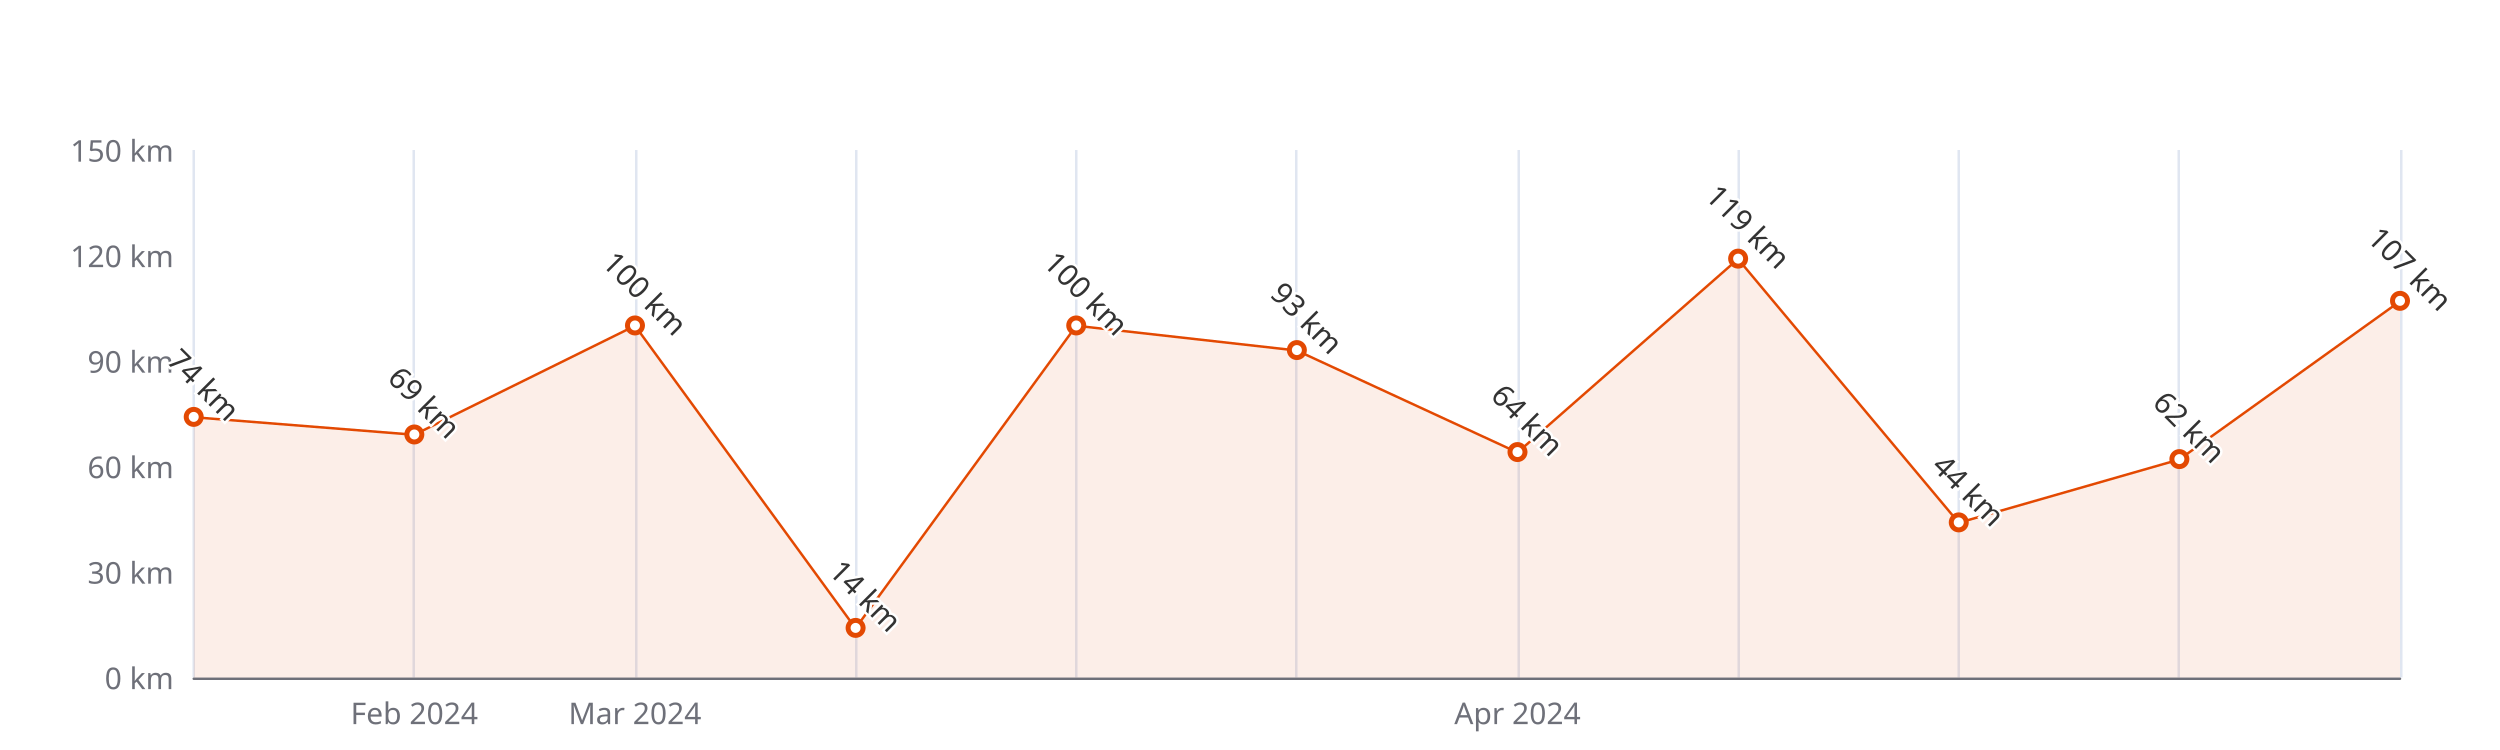
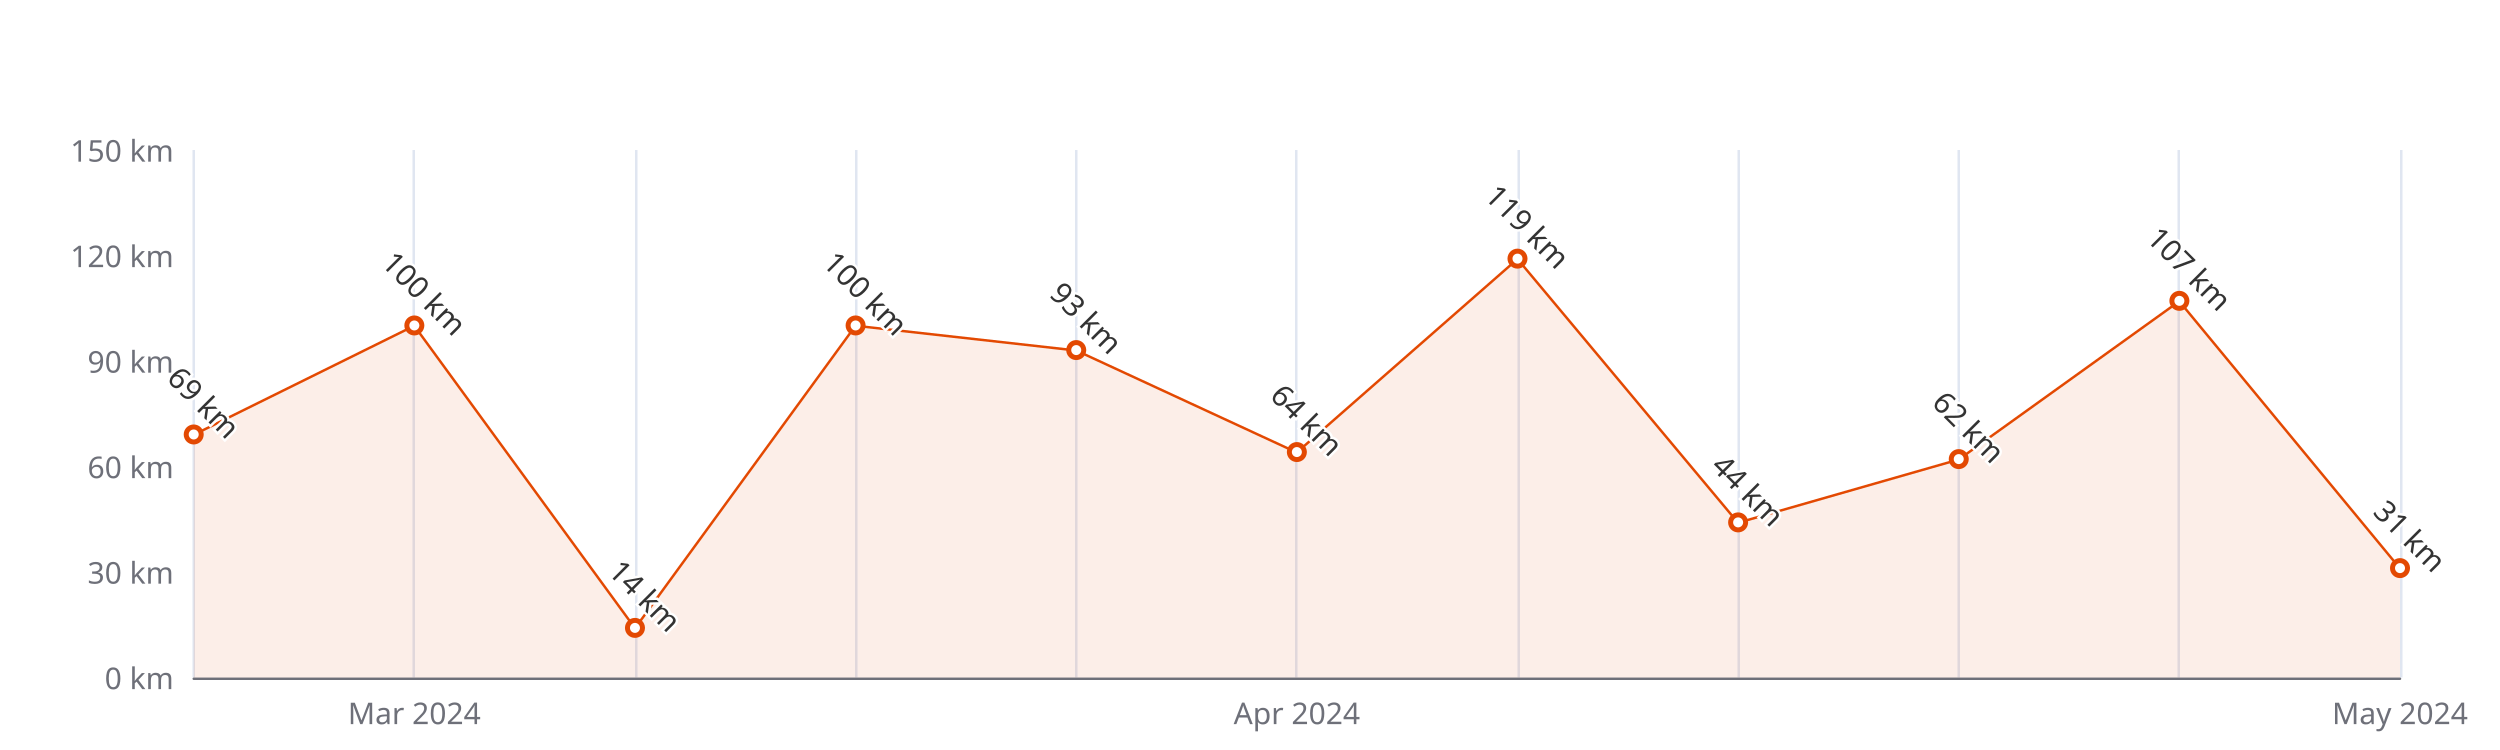
<svg xmlns="http://www.w3.org/2000/svg" width="1000" height="300" version="1.1" baseProfile="full" viewBox="0 0 1000 300">
  <rect width="1000" height="300" x="0" y="0" id="0" fill="#ffffff" />
  <path d="M77.5 60L77.5 271" fill="none" stroke="#E0E6F1" />
  <path d="M165.5 60L165.5 271" fill="none" stroke="#E0E6F1" />
  <path d="M254.5 60L254.5 271" fill="none" stroke="#E0E6F1" />
  <path d="M342.5 60L342.5 271" fill="none" stroke="#E0E6F1" />
  <path d="M430.5 60L430.5 271" fill="none" stroke="#E0E6F1" />
  <path d="M518.5 60L518.5 271" fill="none" stroke="#E0E6F1" />
  <path d="M607.5 60L607.5 271" fill="none" stroke="#E0E6F1" />
  <path d="M695.5 60L695.5 271" fill="none" stroke="#E0E6F1" />
  <path d="M783.5 60L783.5 271" fill="none" stroke="#E0E6F1" />
  <path d="M871.5 60L871.5 271" fill="none" stroke="#E0E6F1" />
  <path d="M960.5 60L960.5 271" fill="none" stroke="#E0E6F1" />
  <path d="M77.5 271.5L960 271.5" fill="none" stroke="#6E7079" stroke-linecap="round" />
  <text dominant-baseline="central" text-anchor="end" style="font-size:12px;font-family:sans-serif;" xml:space="preserve" transform="translate(69.48 271)" fill="#6E7079">0 km</text>
  <text dominant-baseline="central" text-anchor="end" style="font-size:12px;font-family:sans-serif;" xml:space="preserve" transform="translate(69.48 228.8)" fill="#6E7079">30 km</text>
  <text dominant-baseline="central" text-anchor="end" style="font-size:12px;font-family:sans-serif;" xml:space="preserve" transform="translate(69.48 186.6)" fill="#6E7079">60 km</text>
  <text dominant-baseline="central" text-anchor="end" style="font-size:12px;font-family:sans-serif;" xml:space="preserve" transform="translate(69.48 144.4)" fill="#6E7079">90 km</text>
  <text dominant-baseline="central" text-anchor="end" style="font-size:12px;font-family:sans-serif;" xml:space="preserve" transform="translate(69.48 102.2)" fill="#6E7079">120 km</text>
  <text dominant-baseline="central" text-anchor="end" style="font-size:12px;font-family:sans-serif;" xml:space="preserve" transform="translate(69.48 60)" fill="#6E7079">150 km</text>
-   <text dominant-baseline="central" text-anchor="middle" style="font-size:12px;font-family:sans-serif;" xml:space="preserve" y="6" transform="translate(165.732 279)" fill="#6E7079">Feb 2024</text>
-   <text dominant-baseline="central" text-anchor="middle" style="font-size:12px;font-family:sans-serif;" xml:space="preserve" y="6" transform="translate(253.984 279)" fill="#6E7079">Mar 2024</text>
-   <text dominant-baseline="central" text-anchor="middle" style="font-size:12px;font-family:sans-serif;" xml:space="preserve" y="6" transform="translate(606.992 279)" fill="#6E7079">Apr 2024</text>
+   <text dominant-baseline="central" text-anchor="middle" style="font-size:12px;font-family:sans-serif;" xml:space="preserve" y="6" transform="translate(165.732 279)" fill="#6E7079">Mar 2024</text>
+   <text dominant-baseline="central" text-anchor="middle" style="font-size:12px;font-family:sans-serif;" xml:space="preserve" y="6" transform="translate(518.74 279)" fill="#6E7079">Apr 2024</text>
+   <text dominant-baseline="central" text-anchor="middle" style="font-size:12px;font-family:sans-serif;" xml:space="preserve" y="6" transform="translate(960 279)" fill="#6E7079">May 2024</text>
  <g clip-path="url(#zr5-c0)">
-     <path d="M77.5 166.9L165.7 173.9L254 130.3L342.2 251.3L430.5 130.3L518.7 140.2L607 181L695.2 103.6L783.5 209.1L871.7 183.8L960 120.5L960 271L871.7 271L783.5 271L695.2 271L607 271L518.7 271L430.5 271L342.2 271L254 271L165.7 271L77.5 271Z" fill="rgb(227,73,2)" fill-opacity="0.09" />
-     <path d="M77.5 166.9L165.7 173.9L254 130.3L342.2 251.3L430.5 130.3L518.7 140.2L607 181L695.2 103.6L783.5 209.1L871.7 183.8L960 120.5" fill="none" stroke="#E34902" stroke-linejoin="bevel" />
+     <path d="M77.5 173.9L165.7 130.3L254 251.3L342.2 130.3L430.5 140.2L518.7 181L607 103.6L695.2 209.1L783.5 183.8L871.7 120.5L960 227.4L960 271L871.7 271L783.5 271L695.2 271L607 271L518.7 271L430.5 271L342.2 271L254 271L165.7 271L77.5 271Z" fill="rgb(227,73,2)" fill-opacity="0.09" />
+     <path d="M77.5 173.9L165.7 130.3L254 251.3L342.2 130.3L430.5 140.2L518.7 181L607 103.6L695.2 209.1L783.5 183.8L871.7 120.5L960 227.4" fill="none" stroke="#E34902" stroke-linejoin="bevel" />
  </g>
-   <path d="M1 0A1 1 0 1 1 1 -0.1A1 1 0 0 1 1 0" transform="matrix(3,0,0,3,77.48,166.9067)" fill="#fff" stroke="#E34902" stroke-width="0.667" />
-   <path d="M1 0A1 1 0 1 1 1 -0.1A1 1 0 0 1 1 0" transform="matrix(3,0,0,3,165.732,173.94)" fill="#fff" stroke="#E34902" stroke-width="0.667" />
-   <path d="M1 0A1 1 0 1 1 1 -0.1A1 1 0 0 1 1 0" transform="matrix(3,0,0,3,253.984,130.3333)" fill="#fff" stroke="#E34902" stroke-width="0.667" />
-   <path d="M1 0A1 1 0 1 1 1 -0.1A1 1 0 0 1 1 0" transform="matrix(3,0,0,3,342.236,251.3067)" fill="#fff" stroke="#E34902" stroke-width="0.667" />
-   <path d="M1 0A1 1 0 1 1 1 -0.1A1 1 0 0 1 1 0" transform="matrix(3,0,0,3,430.488,130.3333)" fill="#fff" stroke="#E34902" stroke-width="0.667" />
-   <path d="M1 0A1 1 0 1 1 1 -0.1A1 1 0 0 1 1 0" transform="matrix(3,0,0,3,518.74,140.18)" fill="#fff" stroke="#E34902" stroke-width="0.667" />
-   <path d="M1 0A1 1 0 1 1 1 -0.1A1 1 0 0 1 1 0" transform="matrix(3,0,0,3,606.992,180.9733)" fill="#fff" stroke="#E34902" stroke-width="0.667" />
-   <path d="M1 0A1 1 0 1 1 1 -0.1A1 1 0 0 1 1 0" transform="matrix(3,0,0,3,695.244,103.6067)" fill="#fff" stroke="#E34902" stroke-width="0.667" />
-   <path d="M1 0A1 1 0 1 1 1 -0.1A1 1 0 0 1 1 0" transform="matrix(3,0,0,3,783.496,209.1067)" fill="#fff" stroke="#E34902" stroke-width="0.667" />
-   <path d="M1 0A1 1 0 1 1 1 -0.1A1 1 0 0 1 1 0" transform="matrix(3,0,0,3,871.748,183.7867)" fill="#fff" stroke="#E34902" stroke-width="0.667" />
-   <path d="M1 0A1 1 0 1 1 1 -0.1A1 1 0 0 1 1 0" transform="matrix(3,0,0,3,960,120.4867)" fill="#fff" stroke="#E34902" stroke-width="0.667" />
-   <text dominant-baseline="central" text-anchor="middle" style="font-size:12px;font-family:sans-serif;" xml:space="preserve" y="-6" transform="matrix(0.707,0.707,-0.707,0.707,77.48,157.9067)" fill="#333" stroke="rgb(255,255,255)" stroke-width="2" paint-order="stroke" stroke-miterlimit="2">74 km</text>
-   <text dominant-baseline="central" text-anchor="middle" style="font-size:12px;font-family:sans-serif;" xml:space="preserve" y="-6" transform="matrix(0.707,0.707,-0.707,0.707,165.732,164.94)" fill="#333" stroke="rgb(255,255,255)" stroke-width="2" paint-order="stroke" stroke-miterlimit="2">69 km</text>
-   <text dominant-baseline="central" text-anchor="middle" style="font-size:12px;font-family:sans-serif;" xml:space="preserve" y="-6" transform="matrix(0.707,0.707,-0.707,0.707,253.984,121.3333)" fill="#333" stroke="rgb(255,255,255)" stroke-width="2" paint-order="stroke" stroke-miterlimit="2">100 km</text>
-   <text dominant-baseline="central" text-anchor="middle" style="font-size:12px;font-family:sans-serif;" xml:space="preserve" y="-6" transform="matrix(0.707,0.707,-0.707,0.707,342.236,242.3067)" fill="#333" stroke="rgb(255,255,255)" stroke-width="2" paint-order="stroke" stroke-miterlimit="2">14 km</text>
-   <text dominant-baseline="central" text-anchor="middle" style="font-size:12px;font-family:sans-serif;" xml:space="preserve" y="-6" transform="matrix(0.707,0.707,-0.707,0.707,430.488,121.3333)" fill="#333" stroke="rgb(255,255,255)" stroke-width="2" paint-order="stroke" stroke-miterlimit="2">100 km</text>
-   <text dominant-baseline="central" text-anchor="middle" style="font-size:12px;font-family:sans-serif;" xml:space="preserve" y="-6" transform="matrix(0.707,0.707,-0.707,0.707,518.74,131.18)" fill="#333" stroke="rgb(255,255,255)" stroke-width="2" paint-order="stroke" stroke-miterlimit="2">93 km</text>
-   <text dominant-baseline="central" text-anchor="middle" style="font-size:12px;font-family:sans-serif;" xml:space="preserve" y="-6" transform="matrix(0.707,0.707,-0.707,0.707,606.992,171.9733)" fill="#333" stroke="rgb(255,255,255)" stroke-width="2" paint-order="stroke" stroke-miterlimit="2">64 km</text>
-   <text dominant-baseline="central" text-anchor="middle" style="font-size:12px;font-family:sans-serif;" xml:space="preserve" y="-6" transform="matrix(0.707,0.707,-0.707,0.707,695.244,94.6067)" fill="#333" stroke="rgb(255,255,255)" stroke-width="2" paint-order="stroke" stroke-miterlimit="2">119 km</text>
-   <text dominant-baseline="central" text-anchor="middle" style="font-size:12px;font-family:sans-serif;" xml:space="preserve" y="-6" transform="matrix(0.707,0.707,-0.707,0.707,783.496,200.1067)" fill="#333" stroke="rgb(255,255,255)" stroke-width="2" paint-order="stroke" stroke-miterlimit="2">44 km</text>
-   <text dominant-baseline="central" text-anchor="middle" style="font-size:12px;font-family:sans-serif;" xml:space="preserve" y="-6" transform="matrix(0.707,0.707,-0.707,0.707,871.748,174.7867)" fill="#333" stroke="rgb(255,255,255)" stroke-width="2" paint-order="stroke" stroke-miterlimit="2">62 km</text>
-   <text dominant-baseline="central" text-anchor="middle" style="font-size:12px;font-family:sans-serif;" xml:space="preserve" y="-6" transform="matrix(0.707,0.707,-0.707,0.707,960,111.4867)" fill="#333" stroke="rgb(255,255,255)" stroke-width="2" paint-order="stroke" stroke-miterlimit="2">107 km</text>
+   <path d="M1 0A1 1 0 1 1 1 -0.1A1 1 0 0 1 1 0" transform="matrix(3,0,0,3,77.48,173.94)" fill="#fff" stroke="#E34902" stroke-width="0.667" />
+   <path d="M1 0A1 1 0 1 1 1 -0.1A1 1 0 0 1 1 0" transform="matrix(3,0,0,3,165.732,130.3333)" fill="#fff" stroke="#E34902" stroke-width="0.667" />
+   <path d="M1 0A1 1 0 1 1 1 -0.1A1 1 0 0 1 1 0" transform="matrix(3,0,0,3,253.984,251.3067)" fill="#fff" stroke="#E34902" stroke-width="0.667" />
+   <path d="M1 0A1 1 0 1 1 1 -0.1A1 1 0 0 1 1 0" transform="matrix(3,0,0,3,342.236,130.3333)" fill="#fff" stroke="#E34902" stroke-width="0.667" />
+   <path d="M1 0A1 1 0 1 1 1 -0.1A1 1 0 0 1 1 0" transform="matrix(3,0,0,3,430.488,140.18)" fill="#fff" stroke="#E34902" stroke-width="0.667" />
+   <path d="M1 0A1 1 0 1 1 1 -0.1A1 1 0 0 1 1 0" transform="matrix(3,0,0,3,518.74,180.9733)" fill="#fff" stroke="#E34902" stroke-width="0.667" />
+   <path d="M1 0A1 1 0 1 1 1 -0.1A1 1 0 0 1 1 0" transform="matrix(3,0,0,3,606.992,103.6067)" fill="#fff" stroke="#E34902" stroke-width="0.667" />
+   <path d="M1 0A1 1 0 1 1 1 -0.1A1 1 0 0 1 1 0" transform="matrix(3,0,0,3,695.244,209.1067)" fill="#fff" stroke="#E34902" stroke-width="0.667" />
+   <path d="M1 0A1 1 0 1 1 1 -0.1A1 1 0 0 1 1 0" transform="matrix(3,0,0,3,783.496,183.7867)" fill="#fff" stroke="#E34902" stroke-width="0.667" />
+   <path d="M1 0A1 1 0 1 1 1 -0.1A1 1 0 0 1 1 0" transform="matrix(3,0,0,3,871.748,120.4867)" fill="#fff" stroke="#E34902" stroke-width="0.667" />
+   <path d="M1 0A1 1 0 1 1 1 -0.1A1 1 0 0 1 1 0" transform="matrix(3,0,0,3,960,227.3933)" fill="#fff" stroke="#E34902" stroke-width="0.667" />
+   <text dominant-baseline="central" text-anchor="middle" style="font-size:12px;font-family:sans-serif;" xml:space="preserve" y="-6" transform="matrix(0.707,0.707,-0.707,0.707,77.48,164.94)" fill="#333" stroke="rgb(255,255,255)" stroke-width="2" paint-order="stroke" stroke-miterlimit="2">69 km</text>
+   <text dominant-baseline="central" text-anchor="middle" style="font-size:12px;font-family:sans-serif;" xml:space="preserve" y="-6" transform="matrix(0.707,0.707,-0.707,0.707,165.732,121.3333)" fill="#333" stroke="rgb(255,255,255)" stroke-width="2" paint-order="stroke" stroke-miterlimit="2">100 km</text>
+   <text dominant-baseline="central" text-anchor="middle" style="font-size:12px;font-family:sans-serif;" xml:space="preserve" y="-6" transform="matrix(0.707,0.707,-0.707,0.707,253.984,242.3067)" fill="#333" stroke="rgb(255,255,255)" stroke-width="2" paint-order="stroke" stroke-miterlimit="2">14 km</text>
+   <text dominant-baseline="central" text-anchor="middle" style="font-size:12px;font-family:sans-serif;" xml:space="preserve" y="-6" transform="matrix(0.707,0.707,-0.707,0.707,342.236,121.3333)" fill="#333" stroke="rgb(255,255,255)" stroke-width="2" paint-order="stroke" stroke-miterlimit="2">100 km</text>
+   <text dominant-baseline="central" text-anchor="middle" style="font-size:12px;font-family:sans-serif;" xml:space="preserve" y="-6" transform="matrix(0.707,0.707,-0.707,0.707,430.488,131.18)" fill="#333" stroke="rgb(255,255,255)" stroke-width="2" paint-order="stroke" stroke-miterlimit="2">93 km</text>
+   <text dominant-baseline="central" text-anchor="middle" style="font-size:12px;font-family:sans-serif;" xml:space="preserve" y="-6" transform="matrix(0.707,0.707,-0.707,0.707,518.74,171.9733)" fill="#333" stroke="rgb(255,255,255)" stroke-width="2" paint-order="stroke" stroke-miterlimit="2">64 km</text>
+   <text dominant-baseline="central" text-anchor="middle" style="font-size:12px;font-family:sans-serif;" xml:space="preserve" y="-6" transform="matrix(0.707,0.707,-0.707,0.707,606.992,94.6067)" fill="#333" stroke="rgb(255,255,255)" stroke-width="2" paint-order="stroke" stroke-miterlimit="2">119 km</text>
+   <text dominant-baseline="central" text-anchor="middle" style="font-size:12px;font-family:sans-serif;" xml:space="preserve" y="-6" transform="matrix(0.707,0.707,-0.707,0.707,695.244,200.1067)" fill="#333" stroke="rgb(255,255,255)" stroke-width="2" paint-order="stroke" stroke-miterlimit="2">44 km</text>
+   <text dominant-baseline="central" text-anchor="middle" style="font-size:12px;font-family:sans-serif;" xml:space="preserve" y="-6" transform="matrix(0.707,0.707,-0.707,0.707,783.496,174.7867)" fill="#333" stroke="rgb(255,255,255)" stroke-width="2" paint-order="stroke" stroke-miterlimit="2">62 km</text>
+   <text dominant-baseline="central" text-anchor="middle" style="font-size:12px;font-family:sans-serif;" xml:space="preserve" y="-6" transform="matrix(0.707,0.707,-0.707,0.707,871.748,111.4867)" fill="#333" stroke="rgb(255,255,255)" stroke-width="2" paint-order="stroke" stroke-miterlimit="2">107 km</text>
+   <text dominant-baseline="central" text-anchor="middle" style="font-size:12px;font-family:sans-serif;" xml:space="preserve" y="-6" transform="matrix(0.707,0.707,-0.707,0.707,960,218.3933)" fill="#333" stroke="rgb(255,255,255)" stroke-width="2" paint-order="stroke" stroke-miterlimit="2">31 km</text>
  <defs>
    <clipPath id="zr5-c0">
      <path d="M76 59.5l884 0l0 212l-884 0Z" fill="#000" />
    </clipPath>
  </defs>
</svg>
